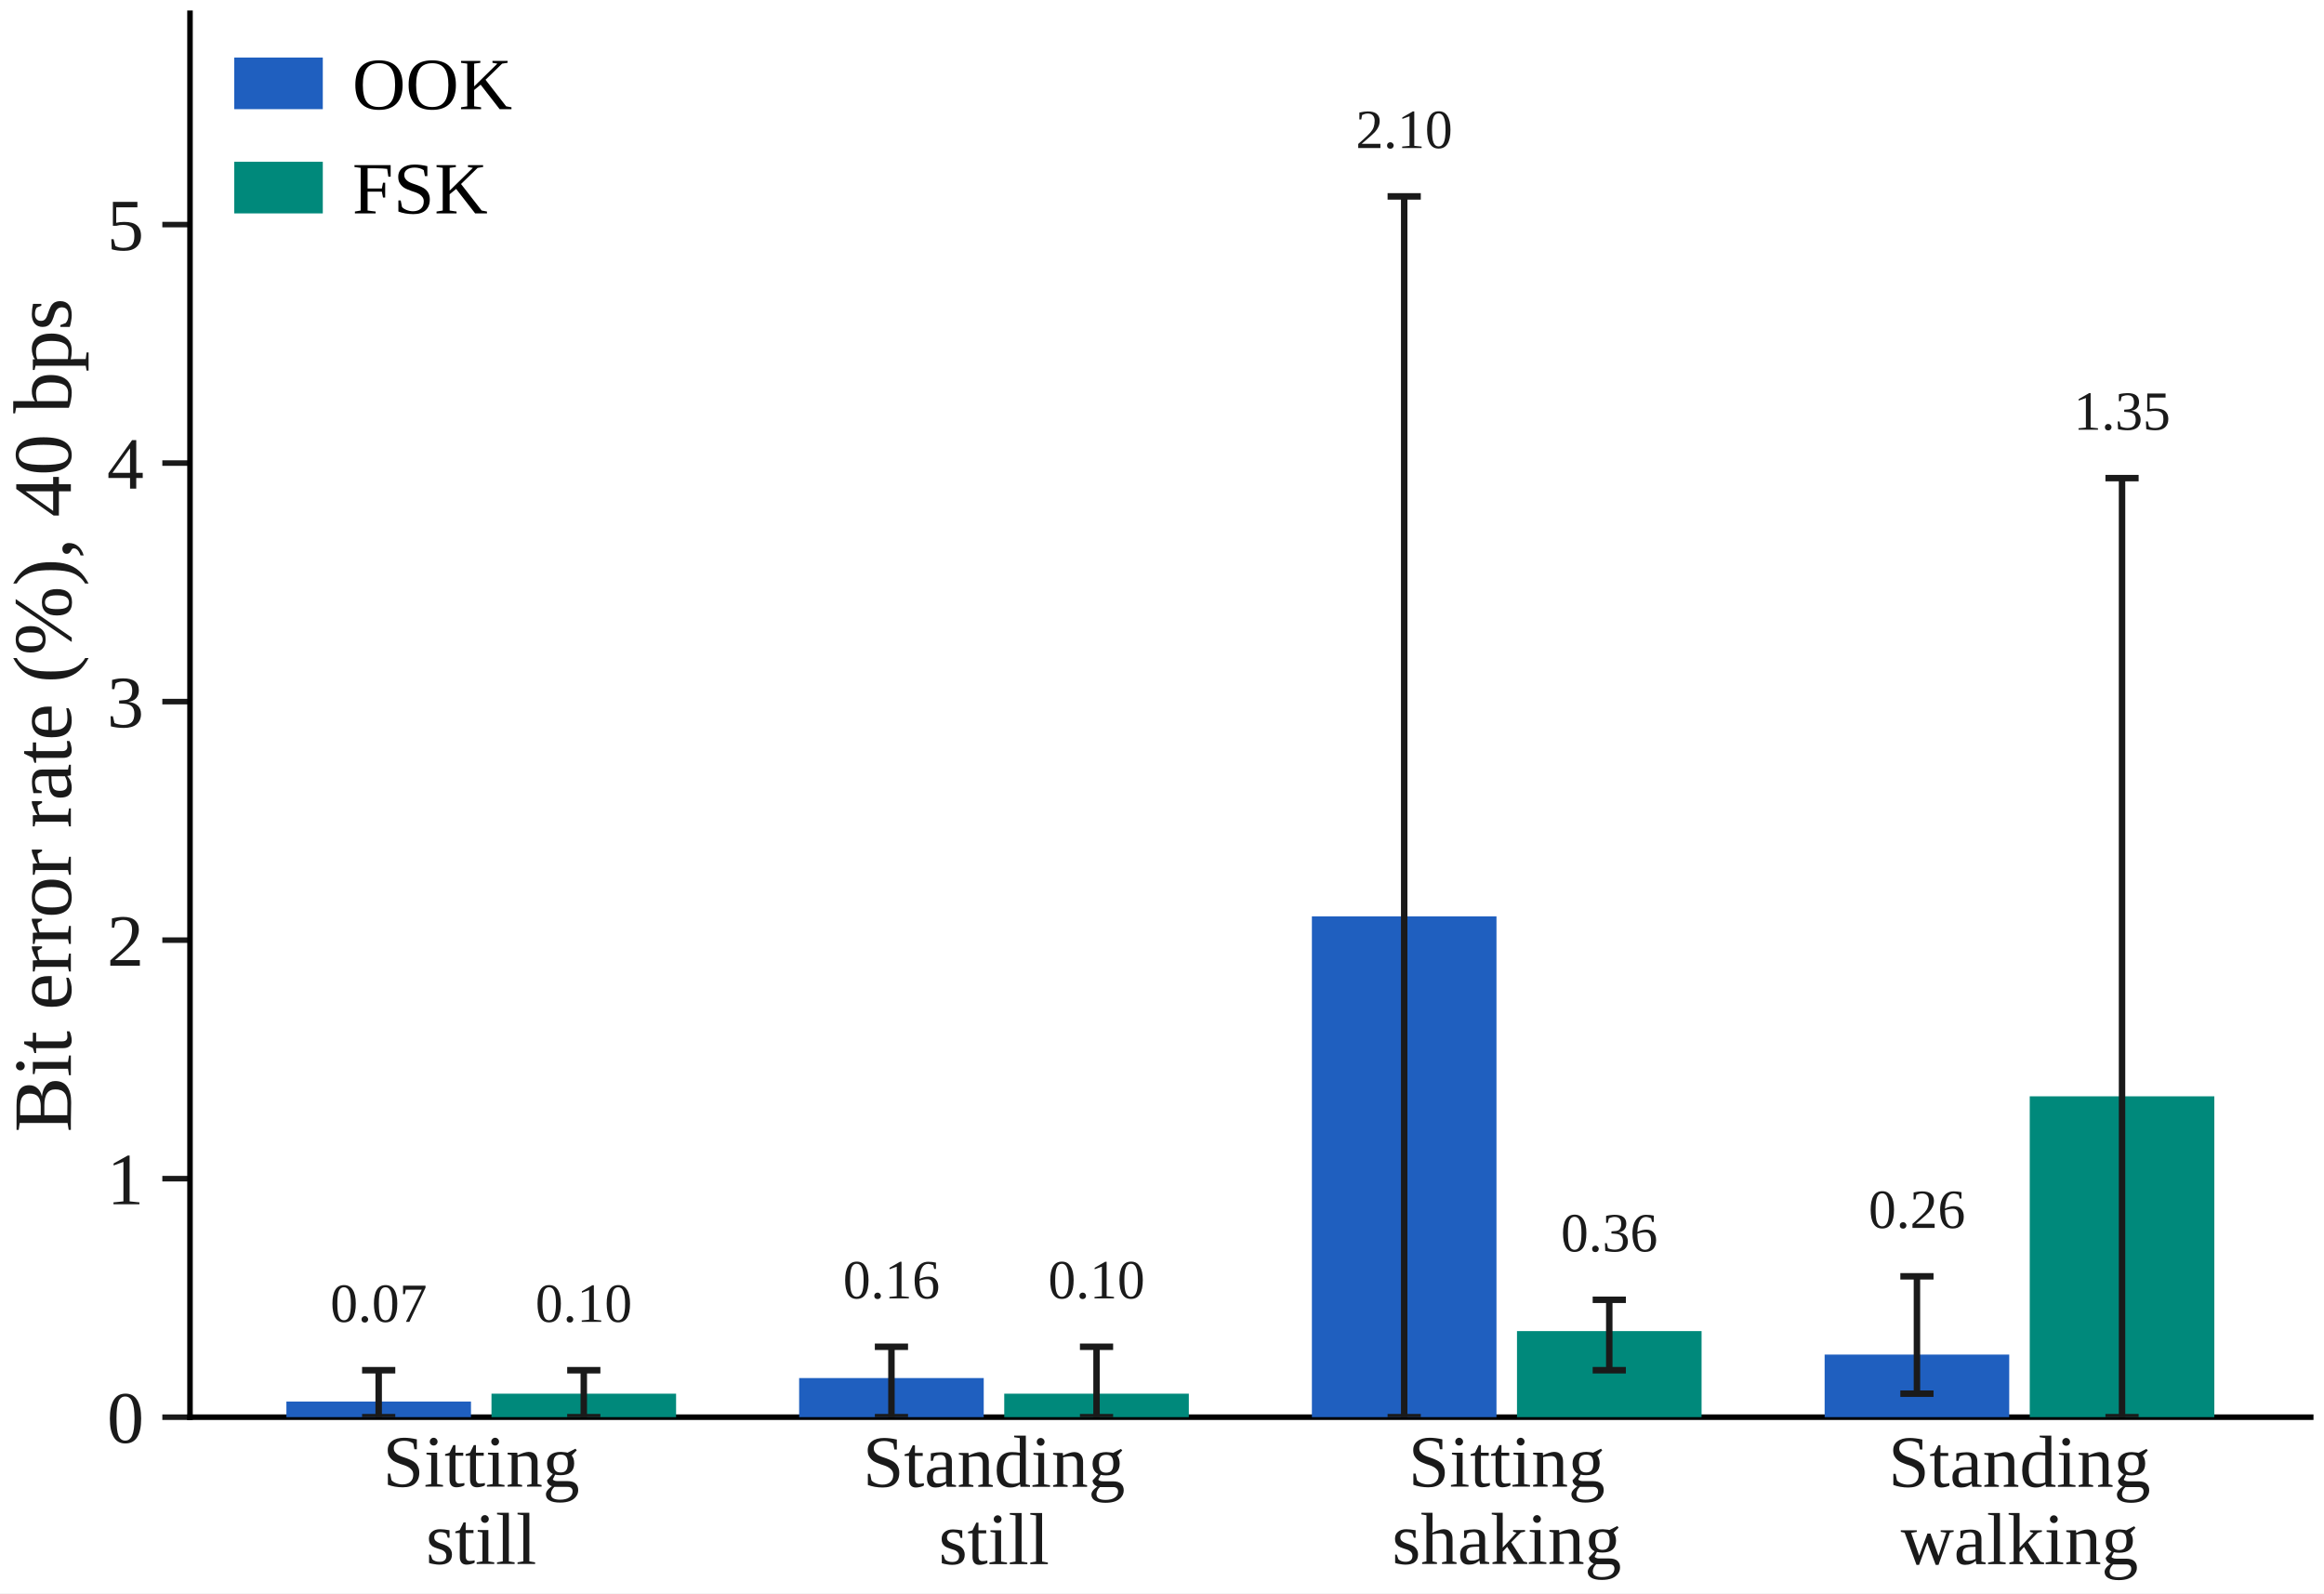
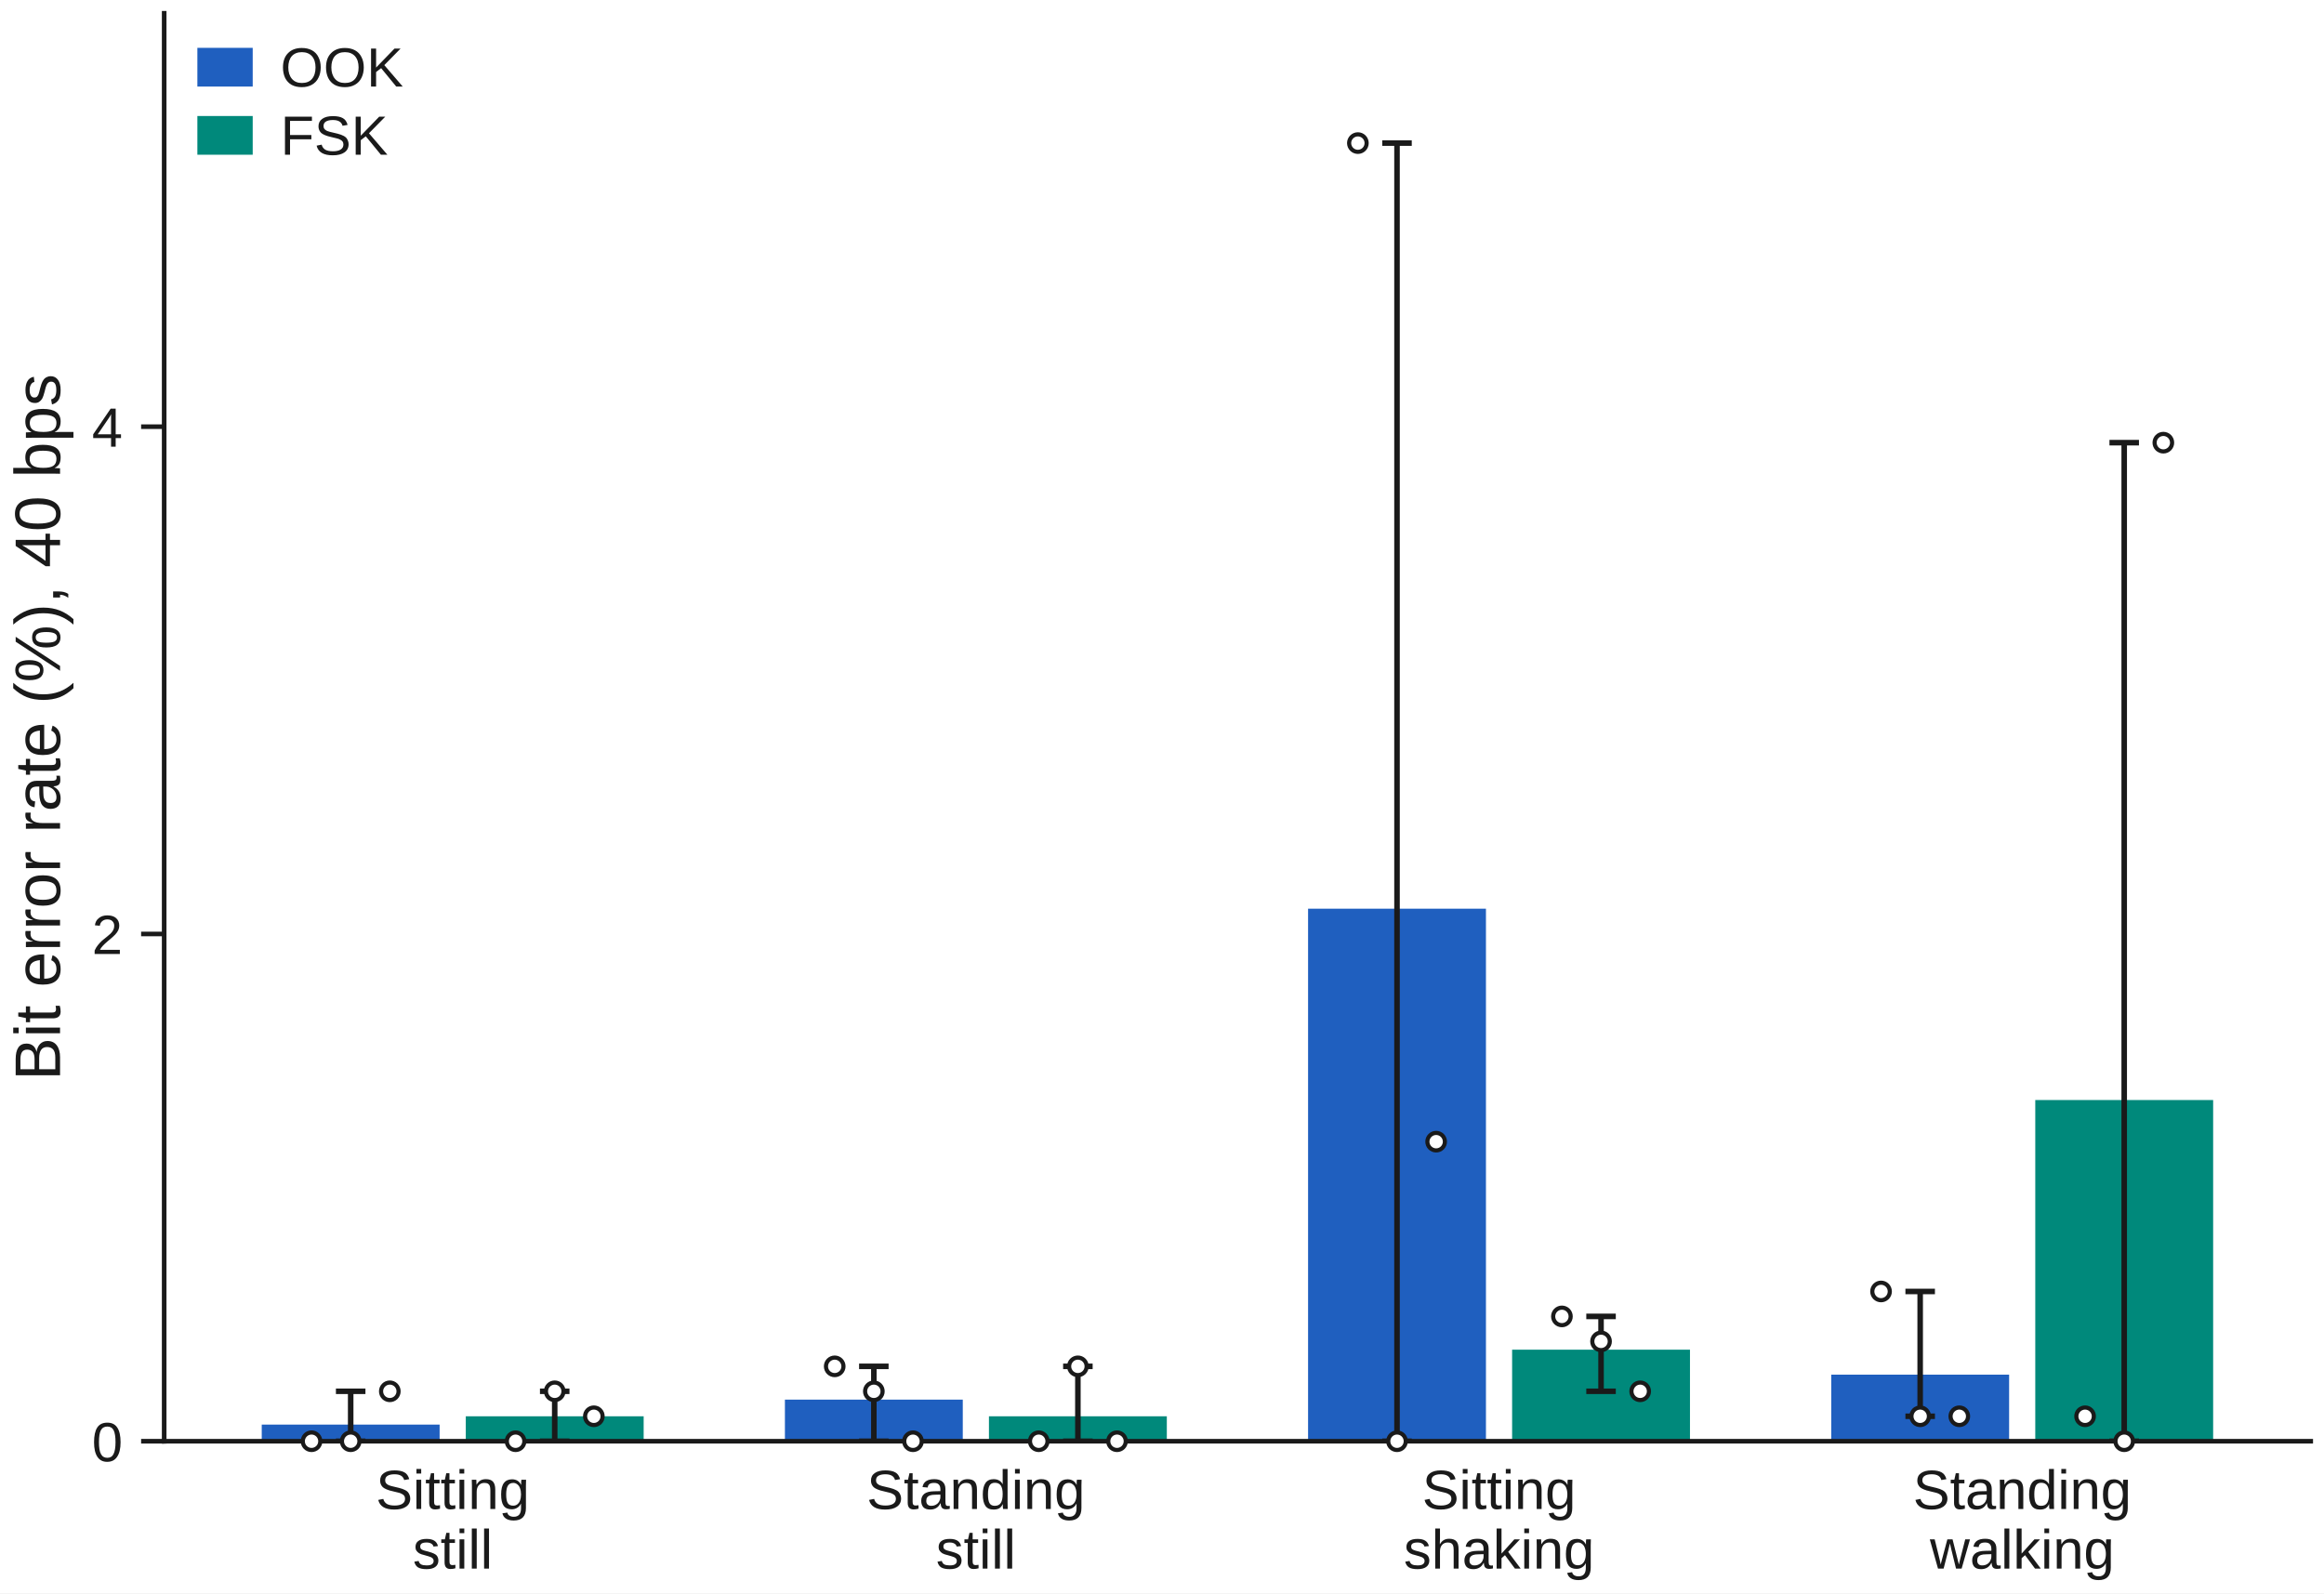
<svg xmlns="http://www.w3.org/2000/svg" xmlns:xlink="http://www.w3.org/1999/xlink" width="252pt" height="172.8pt" viewBox="0 0 252 172.8" version="1.1">
  <defs>
    <style type="text/css">*{stroke-linejoin: round; stroke-linecap: butt}</style>
  </defs>
  <g id="figure_1">
    <g id="patch_1">
      <path d="M 0 172.8  L 252 172.8  L 252 0  L 0 0  z " style="fill: #ffffff" />
    </g>
    <g id="axes_1">
      <g id="patch_2">
-         <path d="M 20.602 153.695  L 250.56 153.695  L 250.56 1.44  L 20.602 1.44  z " style="fill: #ffffff" />
+         <path d="M 17.802 156.304  L 250.56 156.304  L 250.56 1.44  L 17.802 1.44  z " style="fill: #ffffff" />
      </g>
      <g id="matplotlib.axis_1">
        <g id="xtick_1">
          <g id="line2d_1" />
          <g id="text_1">
-             <text style="font-size: 8px; font-family: 'Times New Roman', 'Liberation Serif', 'Nimbus Roman', 'DejaVu Serif', serif; fill: #1a1a1a" transform="translate(41.51282 161.2235)">Sitting</text>
-             <text style="font-size: 8px; font-family: 'Times New Roman', 'Liberation Serif', 'Nimbus Roman', 'DejaVu Serif', serif; fill: #1a1a1a" transform="translate(46.18032 169.6113)">still</text>
+             <text style="font-size: 6px; font-family: 'Arial', 'Helvetica', 'Liberation Sans', 'Nimbus Sans', 'DejaVu Sans', sans-serif; fill: #1a1a1a" transform="translate(40.75013 163.6523)">Sitting</text>
+             <text style="font-size: 6px; font-family: 'Arial', 'Helvetica', 'Liberation Sans', 'Nimbus Sans', 'DejaVu Sans', sans-serif; fill: #1a1a1a" transform="translate(44.75466 170.115)">still</text>
          </g>
        </g>
        <g id="xtick_2">
          <g id="line2d_2" />
          <g id="text_2">
-             <text style="font-size: 8px; font-family: 'Times New Roman', 'Liberation Serif', 'Nimbus Roman', 'DejaVu Serif', serif; fill: #1a1a1a" transform="translate(93.55886 161.246)">Standing</text>
-             <text style="font-size: 8px; font-family: 'Times New Roman', 'Liberation Serif', 'Nimbus Roman', 'DejaVu Serif', serif; fill: #1a1a1a" transform="translate(101.7795 169.6337)">still</text>
+             <text style="font-size: 6px; font-family: 'Arial', 'Helvetica', 'Liberation Sans', 'Nimbus Sans', 'DejaVu Sans', sans-serif; fill: #1a1a1a" transform="translate(93.97406 163.6523)">Standing</text>
+             <text style="font-size: 6px; font-family: 'Arial', 'Helvetica', 'Liberation Sans', 'Nimbus Sans', 'DejaVu Sans', sans-serif; fill: #1a1a1a" transform="translate(101.4834 170.115)">still</text>
          </g>
        </g>
        <g id="xtick_3">
          <g id="line2d_3" />
          <g id="text_3">
-             <text style="font-size: 8px; font-family: 'Times New Roman', 'Liberation Serif', 'Nimbus Roman', 'DejaVu Serif', serif; fill: #1a1a1a" transform="translate(152.7111 161.2235)">Sitting</text>
-             <text style="font-size: 8px; font-family: 'Times New Roman', 'Liberation Serif', 'Nimbus Roman', 'DejaVu Serif', serif; fill: #1a1a1a" transform="translate(150.9368 169.6113)">shaking</text>
+             <text style="font-size: 6px; font-family: 'Arial', 'Helvetica', 'Liberation Sans', 'Nimbus Sans', 'DejaVu Sans', sans-serif; fill: #1a1a1a" transform="translate(154.2077 163.6523)">Sitting</text>
+             <text style="font-size: 6px; font-family: 'Arial', 'Helvetica', 'Liberation Sans', 'Nimbus Sans', 'DejaVu Sans', sans-serif; fill: #1a1a1a" transform="translate(152.2056 170.115)">shaking</text>
          </g>
        </g>
        <g id="xtick_4">
          <g id="line2d_4" />
          <g id="text_4">
-             <text style="font-size: 8px; font-family: 'Times New Roman', 'Liberation Serif', 'Nimbus Roman', 'DejaVu Serif', serif; fill: #1a1a1a" transform="translate(204.7572 161.246)">Standing</text>
-             <text style="font-size: 8px; font-family: 'Times New Roman', 'Liberation Serif', 'Nimbus Roman', 'DejaVu Serif', serif; fill: #1a1a1a" transform="translate(206.0928 169.6337)">walking</text>
+             <text style="font-size: 6px; font-family: 'Arial', 'Helvetica', 'Liberation Sans', 'Nimbus Sans', 'DejaVu Sans', sans-serif; fill: #1a1a1a" transform="translate(207.4316 163.6523)">Standing</text>
+             <text style="font-size: 6px; font-family: 'Arial', 'Helvetica', 'Liberation Sans', 'Nimbus Sans', 'DejaVu Sans', sans-serif; fill: #1a1a1a" transform="translate(209.2696 170.115)">walking</text>
          </g>
        </g>
      </g>
      <g id="matplotlib.axis_2">
        <g id="ytick_1">
          <g id="line2d_5">
            <defs>
-               <path id="m23c9d39eb7" d="M 0 0  L -3 0  " style="stroke: #1a1a1a; stroke-width: 0.6" />
+               <path id="m608b179929" d="M 0 0  L -2.5 0  " style="stroke: #1a1a1a; stroke-width: 0.5" />
            </defs>
            <g>
-               <use xlink:href="#m23c9d39eb7" x="20.602" y="153.695" style="fill: #1a1a1a; stroke: #1a1a1a; stroke-width: 0.6" />
+               <use xlink:href="#m608b179929" x="17.802" y="156.304" style="fill: #1a1a1a; stroke: #1a1a1a; stroke-width: 0.5" />
            </g>
          </g>
          <g id="text_5">
-             <text style="font-size: 8px; font-family: 'Times New Roman', 'Liberation Serif', 'Nimbus Roman', 'DejaVu Serif', serif; text-anchor: end; fill: #1a1a1a" x="15.602" y="156.47" transform="rotate(-0 15.60187 156.4704)">0</text>
+             <text style="font-size: 6px; font-family: 'Arial', 'Helvetica', 'Liberation Sans', 'Nimbus Sans', 'DejaVu Sans', sans-serif; text-anchor: end; fill: #1a1a1a" x="13.302" y="158.478" transform="rotate(-0 13.30188 158.4782)">0</text>
          </g>
        </g>
        <g id="ytick_2">
          <g id="line2d_6">
            <g>
-               <use xlink:href="#m23c9d39eb7" x="20.602" y="127.827" style="fill: #1a1a1a; stroke: #1a1a1a; stroke-width: 0.6" />
+               <use xlink:href="#m608b179929" x="17.802" y="101.289" style="fill: #1a1a1a; stroke: #1a1a1a; stroke-width: 0.5" />
            </g>
          </g>
          <g id="text_6">
-             <text style="font-size: 8px; font-family: 'Times New Roman', 'Liberation Serif', 'Nimbus Roman', 'DejaVu Serif', serif; text-anchor: end; fill: #1a1a1a" x="15.602" y="130.602" transform="rotate(-0 15.60187 130.6023)">1</text>
+             <text style="font-size: 6px; font-family: 'Arial', 'Helvetica', 'Liberation Sans', 'Nimbus Sans', 'DejaVu Sans', sans-serif; text-anchor: end; fill: #1a1a1a" x="13.302" y="103.464" transform="rotate(-0 13.30188 103.4635)">2</text>
          </g>
        </g>
        <g id="ytick_3">
          <g id="line2d_7">
            <g>
-               <use xlink:href="#m23c9d39eb7" x="20.602" y="101.959" style="fill: #1a1a1a; stroke: #1a1a1a; stroke-width: 0.6" />
+               <use xlink:href="#m608b179929" x="17.802" y="46.275" style="fill: #1a1a1a; stroke: #1a1a1a; stroke-width: 0.5" />
            </g>
          </g>
          <g id="text_7">
-             <text style="font-size: 8px; font-family: 'Times New Roman', 'Liberation Serif', 'Nimbus Roman', 'DejaVu Serif', serif; text-anchor: end; fill: #1a1a1a" x="15.602" y="104.734" transform="rotate(-0 15.60187 104.7343)">2</text>
-           </g>
-         </g>
-         <g id="ytick_4">
-           <g id="line2d_8">
-             <g>
-               <use xlink:href="#m23c9d39eb7" x="20.602" y="76.091" style="fill: #1a1a1a; stroke: #1a1a1a; stroke-width: 0.6" />
-             </g>
-           </g>
-           <g id="text_8">
-             <text style="font-size: 8px; font-family: 'Times New Roman', 'Liberation Serif', 'Nimbus Roman', 'DejaVu Serif', serif; text-anchor: end; fill: #1a1a1a" x="15.602" y="78.866" transform="rotate(-0 15.60187 78.86628)">3</text>
-           </g>
-         </g>
-         <g id="ytick_5">
-           <g id="line2d_9">
-             <g>
-               <use xlink:href="#m23c9d39eb7" x="20.602" y="50.223" style="fill: #1a1a1a; stroke: #1a1a1a; stroke-width: 0.6" />
-             </g>
-           </g>
-           <g id="text_9">
-             <text style="font-size: 8px; font-family: 'Times New Roman', 'Liberation Serif', 'Nimbus Roman', 'DejaVu Serif', serif; text-anchor: end; fill: #1a1a1a" x="15.602" y="52.998" transform="rotate(-0 15.60187 52.99825)">4</text>
-           </g>
-         </g>
-         <g id="ytick_6">
-           <g id="line2d_10">
-             <g>
-               <use xlink:href="#m23c9d39eb7" x="20.602" y="24.355" style="fill: #1a1a1a; stroke: #1a1a1a; stroke-width: 0.6" />
-             </g>
-           </g>
-           <g id="text_10">
-             <text style="font-size: 8px; font-family: 'Times New Roman', 'Liberation Serif', 'Nimbus Roman', 'DejaVu Serif', serif; text-anchor: end; fill: #1a1a1a" x="15.602" y="27.13" transform="rotate(-0 15.60187 27.13022)">5</text>
-           </g>
-         </g>
-         <g id="text_11">
-           <text style="font-size: 9px; font-family: 'Times New Roman', 'Liberation Serif', 'Nimbus Roman', 'DejaVu Serif', serif; text-anchor: middle; fill: #1a1a1a" x="7.685" y="77.567" transform="rotate(-90 7.685156 77.56737)">Bit error rate (%), 40 bps</text>
+             <text style="font-size: 6px; font-family: 'Arial', 'Helvetica', 'Liberation Sans', 'Nimbus Sans', 'DejaVu Sans', sans-serif; text-anchor: end; fill: #1a1a1a" x="13.302" y="48.449" transform="rotate(-0 13.30188 48.44885)">4</text>
+           </g>
+         </g>
+         <g id="text_8">
+           <text style="font-size: 7px; font-family: 'Arial', 'Helvetica', 'Liberation Sans', 'Nimbus Sans', 'DejaVu Sans', sans-serif; text-anchor: middle; fill: #1a1a1a" x="6.513" y="78.872" transform="rotate(-90 6.512813 78.87206)">Bit error rate (%), 40 bps</text>
        </g>
      </g>
      <g id="patch_3">
-         <path d="M 20.602 153.695  L 20.602 1.44  " style="fill: none; stroke: #000000; stroke-width: 0.6; stroke-linejoin: miter; stroke-linecap: square" />
+         <path d="M 28.382 156.304  L 47.67 156.304  L 47.67 154.499  L 28.382 154.499  z " clip-path="url(#p8cfa0b6ed1)" style="fill: #1f5fbf" />
      </g>
      <g id="patch_4">
-         <path d="M 20.602 153.695  L 250.56 153.695  " style="fill: none; stroke: #000000; stroke-width: 0.6; stroke-linejoin: miter; stroke-linecap: square" />
+         <path d="M 85.111 156.304  L 104.398 156.304  L 104.398 151.792  L 85.111 151.792  z " clip-path="url(#p8cfa0b6ed1)" style="fill: #1f5fbf" />
      </g>
      <g id="patch_5">
-         <path d="M 31.055 153.695  L 51.07 153.695  L 51.07 151.997  L 31.055 151.997  z " clip-path="url(#pdfa292c236)" style="fill: #1f5fbf" />
+         <path d="M 141.839 156.304  L 161.127 156.304  L 161.127 98.546  L 141.839 98.546  z " clip-path="url(#p8cfa0b6ed1)" style="fill: #1f5fbf" />
      </g>
      <g id="patch_6">
-         <path d="M 86.654 153.695  L 106.669 153.695  L 106.669 149.451  L 86.654 149.451  z " clip-path="url(#pdfa292c236)" style="fill: #1f5fbf" />
+         <path d="M 198.568 156.304  L 217.856 156.304  L 217.856 149.084  L 198.568 149.084  z " clip-path="url(#p8cfa0b6ed1)" style="fill: #1f5fbf" />
      </g>
      <g id="patch_7">
-         <path d="M 142.253 153.695  L 162.269 153.695  L 162.269 99.379  L 142.253 99.379  z " clip-path="url(#pdfa292c236)" style="fill: #1f5fbf" />
+         <path d="M 50.506 156.304  L 69.794 156.304  L 69.794 153.597  L 50.506 153.597  z " clip-path="url(#p8cfa0b6ed1)" style="fill: #00897b" />
      </g>
      <g id="patch_8">
-         <path d="M 197.852 153.695  L 217.868 153.695  L 217.868 146.905  L 197.852 146.905  z " clip-path="url(#pdfa292c236)" style="fill: #1f5fbf" />
-       </g>
-       <g id="text_12">
-         <text style="font-size: 6px; font-family: 'Times New Roman', 'Liberation Serif', 'Nimbus Roman', 'DejaVu Serif', serif; text-anchor: middle; fill: #1a1a1a" x="41.062" y="143.353" transform="rotate(-0 41.06237 143.3529)">0.07</text>
-       </g>
-       <g id="text_13">
-         <text style="font-size: 6px; font-family: 'Times New Roman', 'Liberation Serif', 'Nimbus Roman', 'DejaVu Serif', serif; text-anchor: middle; fill: #1a1a1a" x="96.662" y="140.807" transform="rotate(-0 96.66153 140.8069)">0.16</text>
-       </g>
-       <g id="text_14">
-         <text style="font-size: 6px; font-family: 'Times New Roman', 'Liberation Serif', 'Nimbus Roman', 'DejaVu Serif', serif; text-anchor: middle; fill: #1a1a1a" x="152.261" y="16.05" transform="rotate(-0 152.2607 16.04964)">2.10</text>
-       </g>
-       <g id="text_15">
-         <text style="font-size: 6px; font-family: 'Times New Roman', 'Liberation Serif', 'Nimbus Roman', 'DejaVu Serif', serif; text-anchor: middle; fill: #1a1a1a" x="207.86" y="133.169" transform="rotate(-0 207.8598 133.1687)">0.26</text>
+         <path d="M 107.235 156.304  L 126.523 156.304  L 126.523 153.597  L 107.235 153.597  z " clip-path="url(#p8cfa0b6ed1)" style="fill: #00897b" />
      </g>
      <g id="patch_9">
-         <path d="M 53.294 153.695  L 73.31 153.695  L 73.31 151.149  L 53.294 151.149  z " clip-path="url(#pdfa292c236)" style="fill: #00897b" />
+         <path d="M 163.964 156.304  L 183.251 156.304  L 183.251 146.377  L 163.964 146.377  z " clip-path="url(#p8cfa0b6ed1)" style="fill: #00897b" />
      </g>
      <g id="patch_10">
-         <path d="M 108.893 153.695  L 128.909 153.695  L 128.909 151.149  L 108.893 151.149  z " clip-path="url(#pdfa292c236)" style="fill: #00897b" />
+         <path d="M 220.692 156.304  L 239.98 156.304  L 239.98 119.303  L 220.692 119.303  z " clip-path="url(#p8cfa0b6ed1)" style="fill: #00897b" />
      </g>
      <g id="patch_11">
-         <path d="M 164.493 153.695  L 184.508 153.695  L 184.508 144.359  L 164.493 144.359  z " clip-path="url(#pdfa292c236)" style="fill: #00897b" />
+         <path d="M 17.802 156.304  L 17.802 1.44  " style="fill: none; stroke: #1a1a1a; stroke-width: 0.5; stroke-linejoin: miter; stroke-linecap: square" />
      </g>
      <g id="patch_12">
-         <path d="M 220.092 153.695  L 240.107 153.695  L 240.107 118.899  L 220.092 118.899  z " clip-path="url(#pdfa292c236)" style="fill: #00897b" />
-       </g>
-       <g id="text_16">
-         <text style="font-size: 6px; font-family: 'Times New Roman', 'Liberation Serif', 'Nimbus Roman', 'DejaVu Serif', serif; text-anchor: middle; fill: #1a1a1a" x="63.302" y="143.353" transform="rotate(-0 63.30203 143.3529)">0.10</text>
-       </g>
-       <g id="text_17">
-         <text style="font-size: 6px; font-family: 'Times New Roman', 'Liberation Serif', 'Nimbus Roman', 'DejaVu Serif', serif; text-anchor: middle; fill: #1a1a1a" x="118.901" y="140.807" transform="rotate(-0 118.9012 140.8069)">0.10</text>
-       </g>
-       <g id="text_18">
-         <text style="font-size: 6px; font-family: 'Times New Roman', 'Liberation Serif', 'Nimbus Roman', 'DejaVu Serif', serif; text-anchor: middle; fill: #1a1a1a" x="174.5" y="135.715" transform="rotate(-0 174.5003 135.7147)">0.36</text>
-       </g>
-       <g id="text_19">
-         <text style="font-size: 6px; font-family: 'Times New Roman', 'Liberation Serif', 'Nimbus Roman', 'DejaVu Serif', serif; text-anchor: middle; fill: #1a1a1a" x="230.1" y="46.602" transform="rotate(-0 230.0995 46.60243)">1.35</text>
+         <path d="M 17.802 156.304  L 250.56 156.304  " style="fill: none; stroke: #1a1a1a; stroke-width: 0.5; stroke-linejoin: miter; stroke-linecap: square" />
      </g>
      <g id="LineCollection_1">
-         <path d="M 41.062 153.695  L 41.062 148.603  " clip-path="url(#pdfa292c236)" style="fill: none; stroke: #1a1a1a; stroke-width: 0.7" />
-         <path d="M 96.662 153.695  L 96.662 146.057  " clip-path="url(#pdfa292c236)" style="fill: none; stroke: #1a1a1a; stroke-width: 0.7" />
-         <path d="M 152.261 153.695  L 152.261 21.299  " clip-path="url(#pdfa292c236)" style="fill: none; stroke: #1a1a1a; stroke-width: 0.7" />
-         <path d="M 207.86 151.149  L 207.86 138.418  " clip-path="url(#pdfa292c236)" style="fill: none; stroke: #1a1a1a; stroke-width: 0.7" />
+         <path d="M 38.026 156.304  L 38.026 150.889  " clip-path="url(#p8cfa0b6ed1)" style="fill: none; stroke: #1a1a1a; stroke-width: 0.6" />
+       </g>
+       <g id="line2d_8">
+         <defs>
+           <path id="meed1ddc51d" d="M 1.6 0  L -1.6 -0  " style="stroke: #1a1a1a; stroke-width: 0.6" />
+         </defs>
+         <g clip-path="url(#p8cfa0b6ed1)">
+           <use xlink:href="#meed1ddc51d" x="38.026" y="156.304" style="fill: #1f77b4; stroke: #1a1a1a; stroke-width: 0.6" />
+         </g>
+       </g>
+       <g id="line2d_9">
+         <g clip-path="url(#p8cfa0b6ed1)">
+           <use xlink:href="#meed1ddc51d" x="38.026" y="150.889" style="fill: #1f77b4; stroke: #1a1a1a; stroke-width: 0.6" />
+         </g>
+       </g>
+       <g id="LineCollection_2">
+         <path d="M 94.754 156.304  L 94.754 148.182  " clip-path="url(#p8cfa0b6ed1)" style="fill: none; stroke: #1a1a1a; stroke-width: 0.6" />
+       </g>
+       <g id="line2d_10">
+         <g clip-path="url(#p8cfa0b6ed1)">
+           <use xlink:href="#meed1ddc51d" x="94.754" y="156.304" style="fill: #1f77b4; stroke: #1a1a1a; stroke-width: 0.6" />
+         </g>
      </g>
      <g id="line2d_11">
+         <g clip-path="url(#p8cfa0b6ed1)">
+           <use xlink:href="#meed1ddc51d" x="94.754" y="148.182" style="fill: #1f77b4; stroke: #1a1a1a; stroke-width: 0.6" />
+         </g>
+       </g>
+       <g id="LineCollection_3">
+         <path d="M 151.483 156.304  L 151.483 15.519  " clip-path="url(#p8cfa0b6ed1)" style="fill: none; stroke: #1a1a1a; stroke-width: 0.6" />
+       </g>
+       <g id="line2d_12">
+         <g clip-path="url(#p8cfa0b6ed1)">
+           <use xlink:href="#meed1ddc51d" x="151.483" y="156.304" style="fill: #1f77b4; stroke: #1a1a1a; stroke-width: 0.6" />
+         </g>
+       </g>
+       <g id="line2d_13">
+         <g clip-path="url(#p8cfa0b6ed1)">
+           <use xlink:href="#meed1ddc51d" x="151.483" y="15.519" style="fill: #1f77b4; stroke: #1a1a1a; stroke-width: 0.6" />
+         </g>
+       </g>
+       <g id="LineCollection_4">
+         <path d="M 208.212 153.597  L 208.212 140.06  " clip-path="url(#p8cfa0b6ed1)" style="fill: none; stroke: #1a1a1a; stroke-width: 0.6" />
+       </g>
+       <g id="line2d_14">
+         <g clip-path="url(#p8cfa0b6ed1)">
+           <use xlink:href="#meed1ddc51d" x="208.212" y="153.597" style="fill: #1f77b4; stroke: #1a1a1a; stroke-width: 0.6" />
+         </g>
+       </g>
+       <g id="line2d_15">
+         <g clip-path="url(#p8cfa0b6ed1)">
+           <use xlink:href="#meed1ddc51d" x="208.212" y="140.06" style="fill: #1f77b4; stroke: #1a1a1a; stroke-width: 0.6" />
+         </g>
+       </g>
+       <g id="LineCollection_5">
+         <path d="M 60.15 156.304  L 60.15 150.889  " clip-path="url(#p8cfa0b6ed1)" style="fill: none; stroke: #1a1a1a; stroke-width: 0.6" />
+       </g>
+       <g id="line2d_16">
+         <g clip-path="url(#p8cfa0b6ed1)">
+           <use xlink:href="#meed1ddc51d" x="60.15" y="156.304" style="fill: #1f77b4; stroke: #1a1a1a; stroke-width: 0.6" />
+         </g>
+       </g>
+       <g id="line2d_17">
+         <g clip-path="url(#p8cfa0b6ed1)">
+           <use xlink:href="#meed1ddc51d" x="60.15" y="150.889" style="fill: #1f77b4; stroke: #1a1a1a; stroke-width: 0.6" />
+         </g>
+       </g>
+       <g id="LineCollection_6">
+         <path d="M 116.879 156.304  L 116.879 148.182  " clip-path="url(#p8cfa0b6ed1)" style="fill: none; stroke: #1a1a1a; stroke-width: 0.6" />
+       </g>
+       <g id="line2d_18">
+         <g clip-path="url(#p8cfa0b6ed1)">
+           <use xlink:href="#meed1ddc51d" x="116.879" y="156.304" style="fill: #1f77b4; stroke: #1a1a1a; stroke-width: 0.6" />
+         </g>
+       </g>
+       <g id="line2d_19">
+         <g clip-path="url(#p8cfa0b6ed1)">
+           <use xlink:href="#meed1ddc51d" x="116.879" y="148.182" style="fill: #1f77b4; stroke: #1a1a1a; stroke-width: 0.6" />
+         </g>
+       </g>
+       <g id="LineCollection_7">
+         <path d="M 173.607 150.889  L 173.607 142.767  " clip-path="url(#p8cfa0b6ed1)" style="fill: none; stroke: #1a1a1a; stroke-width: 0.6" />
+       </g>
+       <g id="line2d_20">
+         <g clip-path="url(#p8cfa0b6ed1)">
+           <use xlink:href="#meed1ddc51d" x="173.607" y="150.889" style="fill: #1f77b4; stroke: #1a1a1a; stroke-width: 0.6" />
+         </g>
+       </g>
+       <g id="line2d_21">
+         <g clip-path="url(#p8cfa0b6ed1)">
+           <use xlink:href="#meed1ddc51d" x="173.607" y="142.767" style="fill: #1f77b4; stroke: #1a1a1a; stroke-width: 0.6" />
+         </g>
+       </g>
+       <g id="LineCollection_8">
+         <path d="M 230.336 156.304  L 230.336 48.008  " clip-path="url(#p8cfa0b6ed1)" style="fill: none; stroke: #1a1a1a; stroke-width: 0.6" />
+       </g>
+       <g id="line2d_22">
+         <g clip-path="url(#p8cfa0b6ed1)">
+           <use xlink:href="#meed1ddc51d" x="230.336" y="156.304" style="fill: #1f77b4; stroke: #1a1a1a; stroke-width: 0.6" />
+         </g>
+       </g>
+       <g id="line2d_23">
+         <g clip-path="url(#p8cfa0b6ed1)">
+           <use xlink:href="#meed1ddc51d" x="230.336" y="48.008" style="fill: #1f77b4; stroke: #1a1a1a; stroke-width: 0.6" />
+         </g>
+       </g>
+       <g id="line2d_24">
        <defs>
-           <path id="m21bc054845" d="M 1.8 0  L -1.8 -0  " style="stroke: #1a1a1a; stroke-width: 0.7" />
+           <path id="m505f141f55" d="M 0 0.95  C 0.252 0.95 0.494 0.85 0.672 0.672  C 0.85 0.494 0.95 0.252 0.95 0  C 0.95 -0.252 0.85 -0.494 0.672 -0.672  C 0.494 -0.85 0.252 -0.95 0 -0.95  C -0.252 -0.95 -0.494 -0.85 -0.672 -0.672  C -0.85 -0.494 -0.95 -0.252 -0.95 0  C -0.95 0.252 -0.85 0.494 -0.672 0.672  C -0.494 0.85 -0.252 0.95 0 0.95  z " style="stroke: #1a1a1a; stroke-width: 0.45" />
        </defs>
-         <g clip-path="url(#pdfa292c236)">
-           <use xlink:href="#m21bc054845" x="41.062" y="153.695" style="fill: #1f77b4; stroke: #1a1a1a; stroke-width: 0.7" />
-           <use xlink:href="#m21bc054845" x="96.662" y="153.695" style="fill: #1f77b4; stroke: #1a1a1a; stroke-width: 0.7" />
-           <use xlink:href="#m21bc054845" x="152.261" y="153.695" style="fill: #1f77b4; stroke: #1a1a1a; stroke-width: 0.7" />
-           <use xlink:href="#m21bc054845" x="207.86" y="151.149" style="fill: #1f77b4; stroke: #1a1a1a; stroke-width: 0.7" />
-         </g>
-       </g>
-       <g id="line2d_12">
-         <g clip-path="url(#pdfa292c236)">
-           <use xlink:href="#m21bc054845" x="41.062" y="148.603" style="fill: #1f77b4; stroke: #1a1a1a; stroke-width: 0.7" />
-           <use xlink:href="#m21bc054845" x="96.662" y="146.057" style="fill: #1f77b4; stroke: #1a1a1a; stroke-width: 0.7" />
-           <use xlink:href="#m21bc054845" x="152.261" y="21.299" style="fill: #1f77b4; stroke: #1a1a1a; stroke-width: 0.7" />
-           <use xlink:href="#m21bc054845" x="207.86" y="138.418" style="fill: #1f77b4; stroke: #1a1a1a; stroke-width: 0.7" />
-         </g>
-       </g>
-       <g id="LineCollection_2">
-         <path d="M 63.302 153.695  L 63.302 148.603  " clip-path="url(#pdfa292c236)" style="fill: none; stroke: #1a1a1a; stroke-width: 0.7" />
-         <path d="M 118.901 153.695  L 118.901 146.057  " clip-path="url(#pdfa292c236)" style="fill: none; stroke: #1a1a1a; stroke-width: 0.7" />
-         <path d="M 174.5 148.603  L 174.5 140.964  " clip-path="url(#pdfa292c236)" style="fill: none; stroke: #1a1a1a; stroke-width: 0.7" />
-         <path d="M 230.1 153.695  L 230.1 51.852  " clip-path="url(#pdfa292c236)" style="fill: none; stroke: #1a1a1a; stroke-width: 0.7" />
-       </g>
-       <g id="line2d_13">
-         <g clip-path="url(#pdfa292c236)">
-           <use xlink:href="#m21bc054845" x="63.302" y="153.695" style="fill: #1f77b4; stroke: #1a1a1a; stroke-width: 0.7" />
-           <use xlink:href="#m21bc054845" x="118.901" y="153.695" style="fill: #1f77b4; stroke: #1a1a1a; stroke-width: 0.7" />
-           <use xlink:href="#m21bc054845" x="174.5" y="148.603" style="fill: #1f77b4; stroke: #1a1a1a; stroke-width: 0.7" />
-           <use xlink:href="#m21bc054845" x="230.1" y="153.695" style="fill: #1f77b4; stroke: #1a1a1a; stroke-width: 0.7" />
-         </g>
-       </g>
-       <g id="line2d_14">
-         <g clip-path="url(#pdfa292c236)">
-           <use xlink:href="#m21bc054845" x="63.302" y="148.603" style="fill: #1f77b4; stroke: #1a1a1a; stroke-width: 0.7" />
-           <use xlink:href="#m21bc054845" x="118.901" y="146.057" style="fill: #1f77b4; stroke: #1a1a1a; stroke-width: 0.7" />
-           <use xlink:href="#m21bc054845" x="174.5" y="140.964" style="fill: #1f77b4; stroke: #1a1a1a; stroke-width: 0.7" />
-           <use xlink:href="#m21bc054845" x="230.1" y="51.852" style="fill: #1f77b4; stroke: #1a1a1a; stroke-width: 0.7" />
+         <g>
+           <use xlink:href="#m505f141f55" x="33.782" y="156.304" style="fill: #ffffff; stroke: #1a1a1a; stroke-width: 0.45" />
+           <use xlink:href="#m505f141f55" x="38.026" y="156.304" style="fill: #ffffff; stroke: #1a1a1a; stroke-width: 0.45" />
+           <use xlink:href="#m505f141f55" x="42.269" y="150.889" style="fill: #ffffff; stroke: #1a1a1a; stroke-width: 0.45" />
+         </g>
+       </g>
+       <g id="line2d_25">
+         <g>
+           <use xlink:href="#m505f141f55" x="90.511" y="148.182" style="fill: #ffffff; stroke: #1a1a1a; stroke-width: 0.45" />
+           <use xlink:href="#m505f141f55" x="94.754" y="150.889" style="fill: #ffffff; stroke: #1a1a1a; stroke-width: 0.45" />
+           <use xlink:href="#m505f141f55" x="98.998" y="156.304" style="fill: #ffffff; stroke: #1a1a1a; stroke-width: 0.45" />
+         </g>
+       </g>
+       <g id="line2d_26">
+         <g>
+           <use xlink:href="#m505f141f55" x="147.24" y="15.519" style="fill: #ffffff; stroke: #1a1a1a; stroke-width: 0.45" />
+           <use xlink:href="#m505f141f55" x="151.483" y="156.304" style="fill: #ffffff; stroke: #1a1a1a; stroke-width: 0.45" />
+           <use xlink:href="#m505f141f55" x="155.727" y="123.815" style="fill: #ffffff; stroke: #1a1a1a; stroke-width: 0.45" />
+         </g>
+       </g>
+       <g id="line2d_27">
+         <g>
+           <use xlink:href="#m505f141f55" x="203.969" y="140.06" style="fill: #ffffff; stroke: #1a1a1a; stroke-width: 0.45" />
+           <use xlink:href="#m505f141f55" x="208.212" y="153.597" style="fill: #ffffff; stroke: #1a1a1a; stroke-width: 0.45" />
+           <use xlink:href="#m505f141f55" x="212.455" y="153.597" style="fill: #ffffff; stroke: #1a1a1a; stroke-width: 0.45" />
+         </g>
+       </g>
+       <g id="line2d_28">
+         <g>
+           <use xlink:href="#m505f141f55" x="55.907" y="156.304" style="fill: #ffffff; stroke: #1a1a1a; stroke-width: 0.45" />
+           <use xlink:href="#m505f141f55" x="60.15" y="150.889" style="fill: #ffffff; stroke: #1a1a1a; stroke-width: 0.45" />
+           <use xlink:href="#m505f141f55" x="64.393" y="153.597" style="fill: #ffffff; stroke: #1a1a1a; stroke-width: 0.45" />
+         </g>
+       </g>
+       <g id="line2d_29">
+         <g>
+           <use xlink:href="#m505f141f55" x="112.635" y="156.304" style="fill: #ffffff; stroke: #1a1a1a; stroke-width: 0.45" />
+           <use xlink:href="#m505f141f55" x="116.879" y="148.182" style="fill: #ffffff; stroke: #1a1a1a; stroke-width: 0.45" />
+           <use xlink:href="#m505f141f55" x="121.122" y="156.304" style="fill: #ffffff; stroke: #1a1a1a; stroke-width: 0.45" />
+         </g>
+       </g>
+       <g id="line2d_30">
+         <g>
+           <use xlink:href="#m505f141f55" x="169.364" y="142.767" style="fill: #ffffff; stroke: #1a1a1a; stroke-width: 0.45" />
+           <use xlink:href="#m505f141f55" x="173.607" y="145.474" style="fill: #ffffff; stroke: #1a1a1a; stroke-width: 0.45" />
+           <use xlink:href="#m505f141f55" x="177.851" y="150.889" style="fill: #ffffff; stroke: #1a1a1a; stroke-width: 0.45" />
+         </g>
+       </g>
+       <g id="line2d_31">
+         <g>
+           <use xlink:href="#m505f141f55" x="226.093" y="153.597" style="fill: #ffffff; stroke: #1a1a1a; stroke-width: 0.45" />
+           <use xlink:href="#m505f141f55" x="230.336" y="156.304" style="fill: #ffffff; stroke: #1a1a1a; stroke-width: 0.45" />
+           <use xlink:href="#m505f141f55" x="234.58" y="48.008" style="fill: #ffffff; stroke: #1a1a1a; stroke-width: 0.45" />
        </g>
      </g>
      <g id="legend_1">
        <g id="patch_13">
-           <path d="M 25.402 11.84  L 35.002 11.84  L 35.002 6.24  L 25.402 6.24  z " style="fill: #1f5fbf" />
-         </g>
-         <g id="text_20">
-           <text style="font-size: 8px; font-family: 'Times New Roman', 'Liberation Serif', 'Nimbus Roman', 'DejaVu Serif', serif; text-anchor: start" x="38.202" y="11.84" transform="rotate(-0 38.20188 11.84)">OOK</text>
+           <path d="M 21.402 9.388  L 27.402 9.388  L 27.402 5.188  L 21.402 5.188  z " style="fill: #1f5fbf" />
+         </g>
+         <g id="text_9">
+           <text style="font-size: 6px; font-family: 'Arial', 'Helvetica', 'Liberation Sans', 'Nimbus Sans', 'DejaVu Sans', sans-serif; text-anchor: start; fill: #1a1a1a" x="30.402" y="9.388" transform="rotate(-0 30.40188 9.388125)">OOK</text>
        </g>
        <g id="patch_14">
-           <path d="M 25.402 23.144  L 35.002 23.144  L 35.002 17.544  L 25.402 17.544  z " style="fill: #00897b" />
-         </g>
-         <g id="text_21">
-           <text style="font-size: 8px; font-family: 'Times New Roman', 'Liberation Serif', 'Nimbus Roman', 'DejaVu Serif', serif; text-anchor: start" x="38.202" y="23.144" transform="rotate(-0 38.20188 23.14375)">FSK</text>
+           <path d="M 21.402 16.781  L 27.402 16.781  L 27.402 12.581  L 21.402 12.581  z " style="fill: #00897b" />
+         </g>
+         <g id="text_10">
+           <text style="font-size: 6px; font-family: 'Arial', 'Helvetica', 'Liberation Sans', 'Nimbus Sans', 'DejaVu Sans', sans-serif; text-anchor: start; fill: #1a1a1a" x="30.402" y="16.781" transform="rotate(-0 30.40188 16.78125)">FSK</text>
        </g>
      </g>
    </g>
  </g>
  <defs>
-     <clipPath id="pdfa292c236">
-       <rect x="20.602" y="1.44" width="229.958" height="152.255" />
+     <clipPath id="p8cfa0b6ed1">
+       <rect x="17.802" y="1.44" width="232.758" height="154.864" />
    </clipPath>
  </defs>
</svg>
